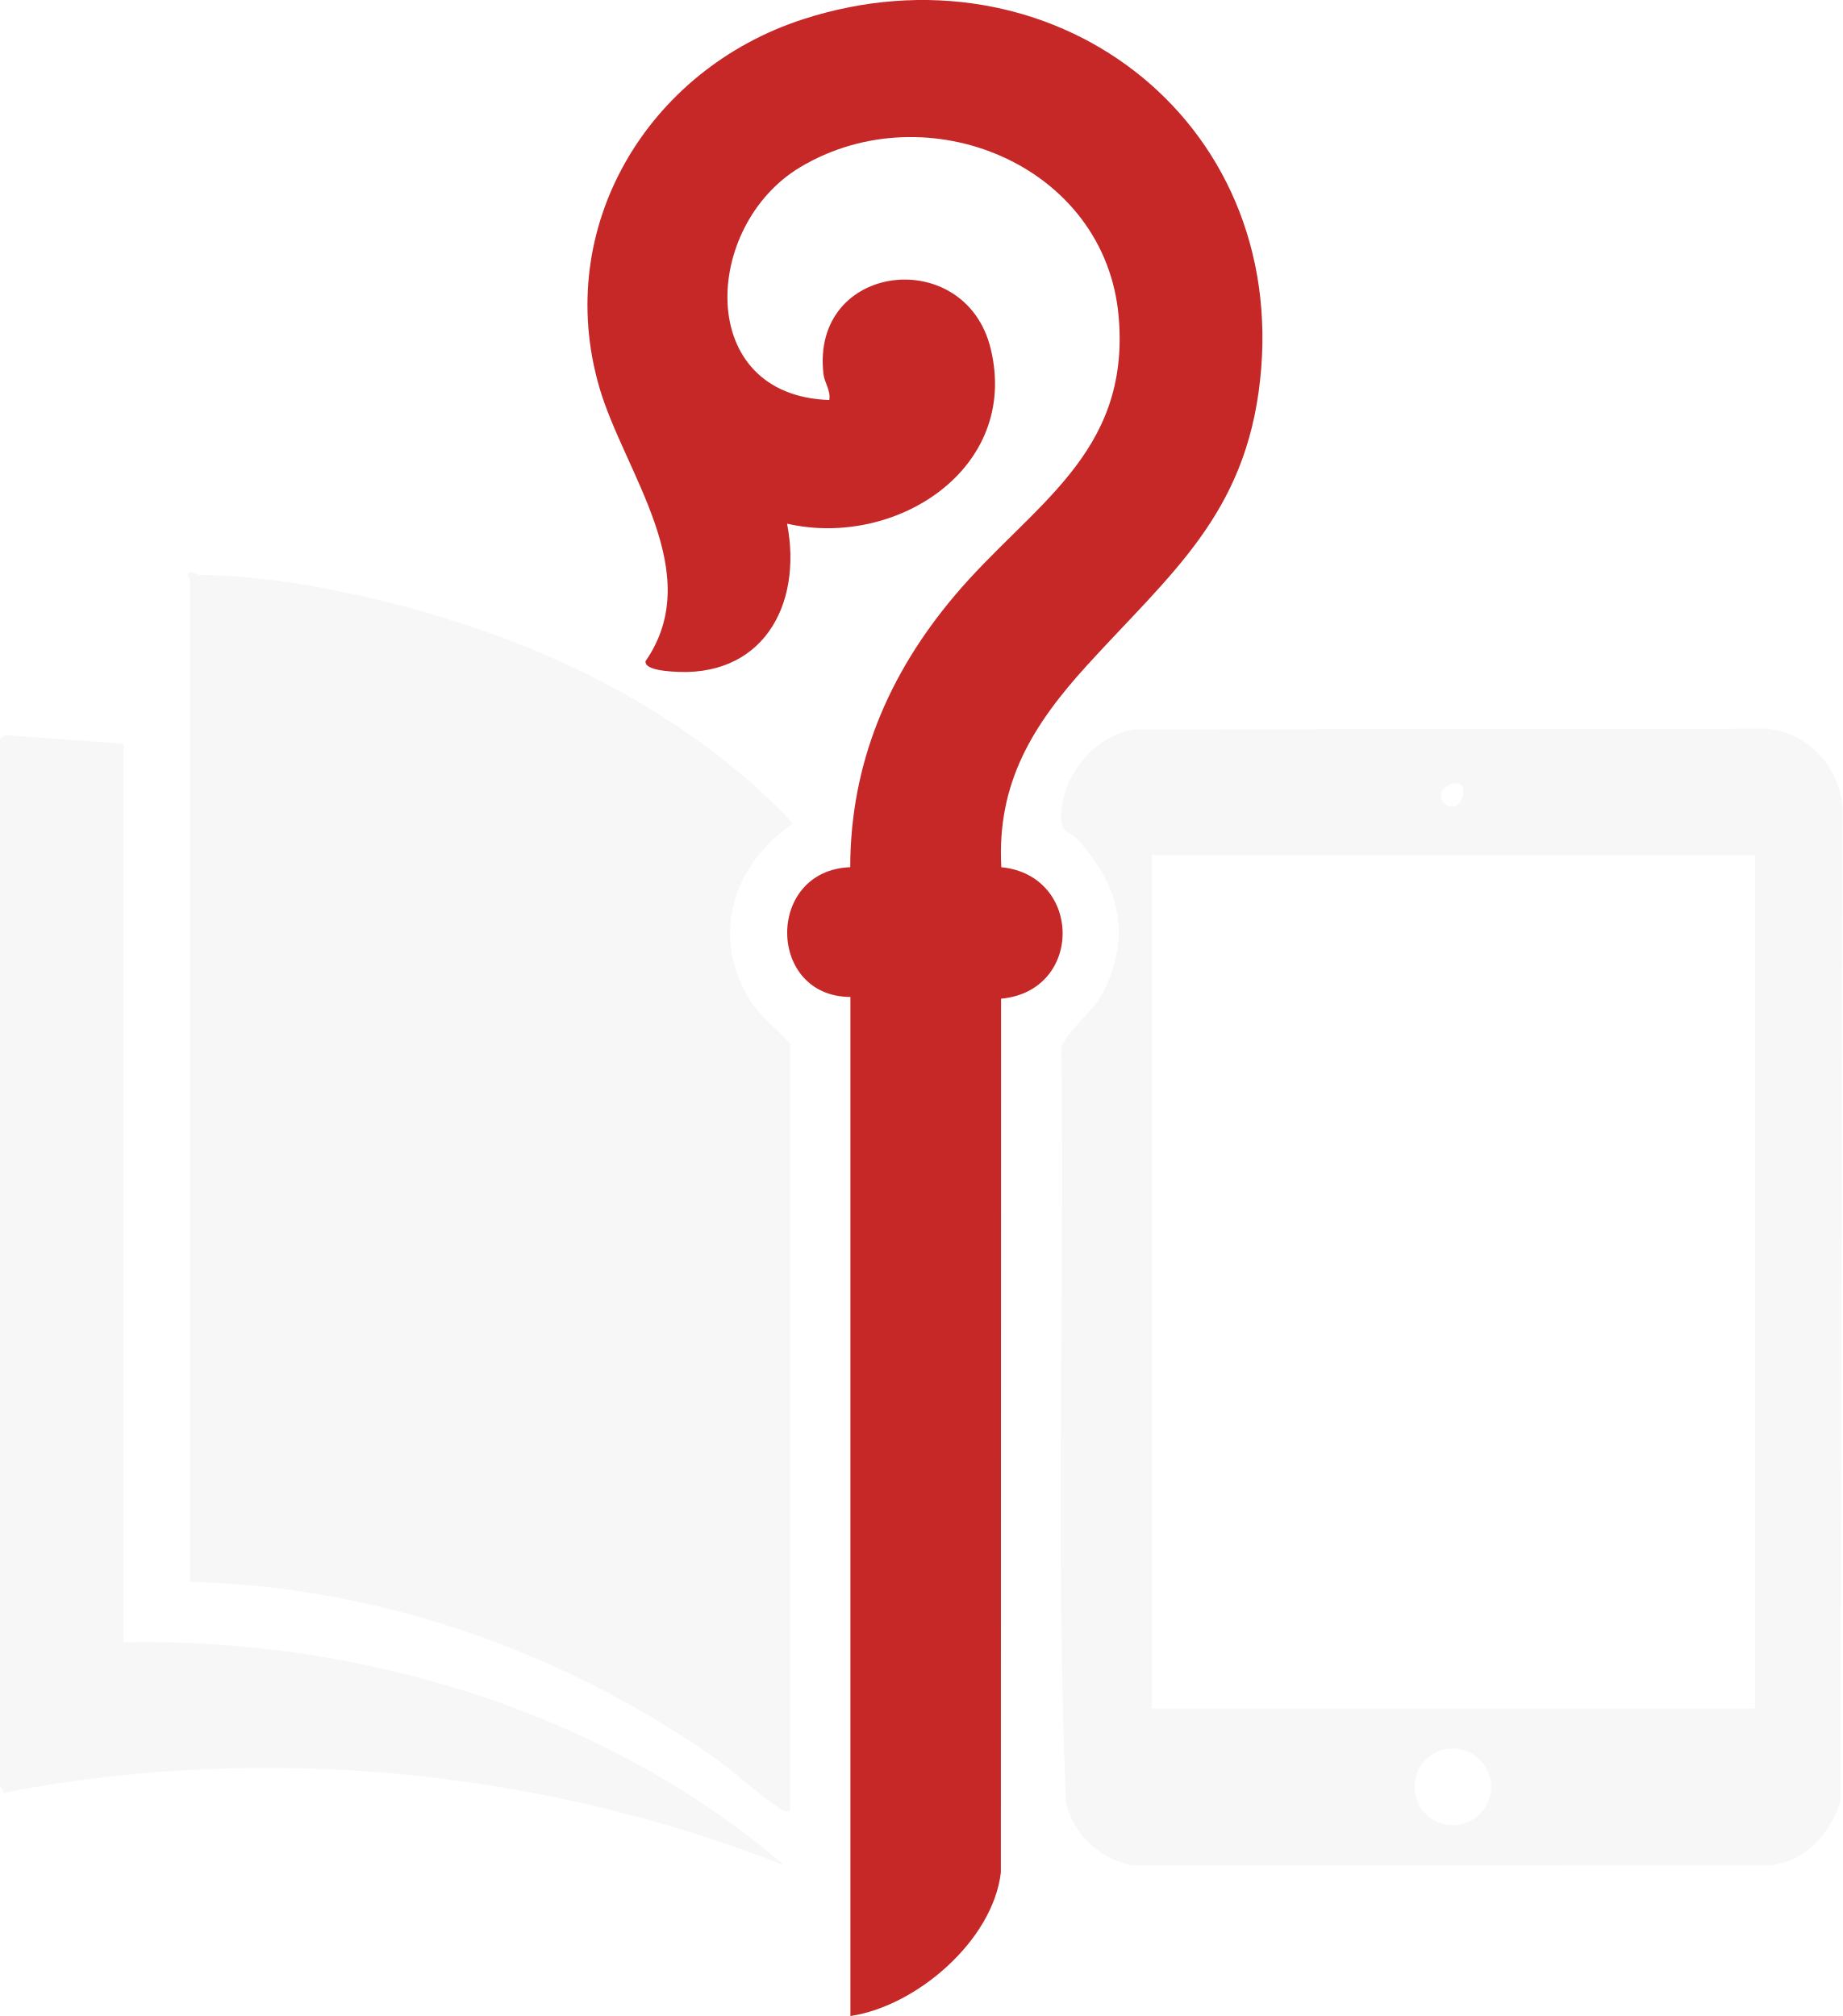
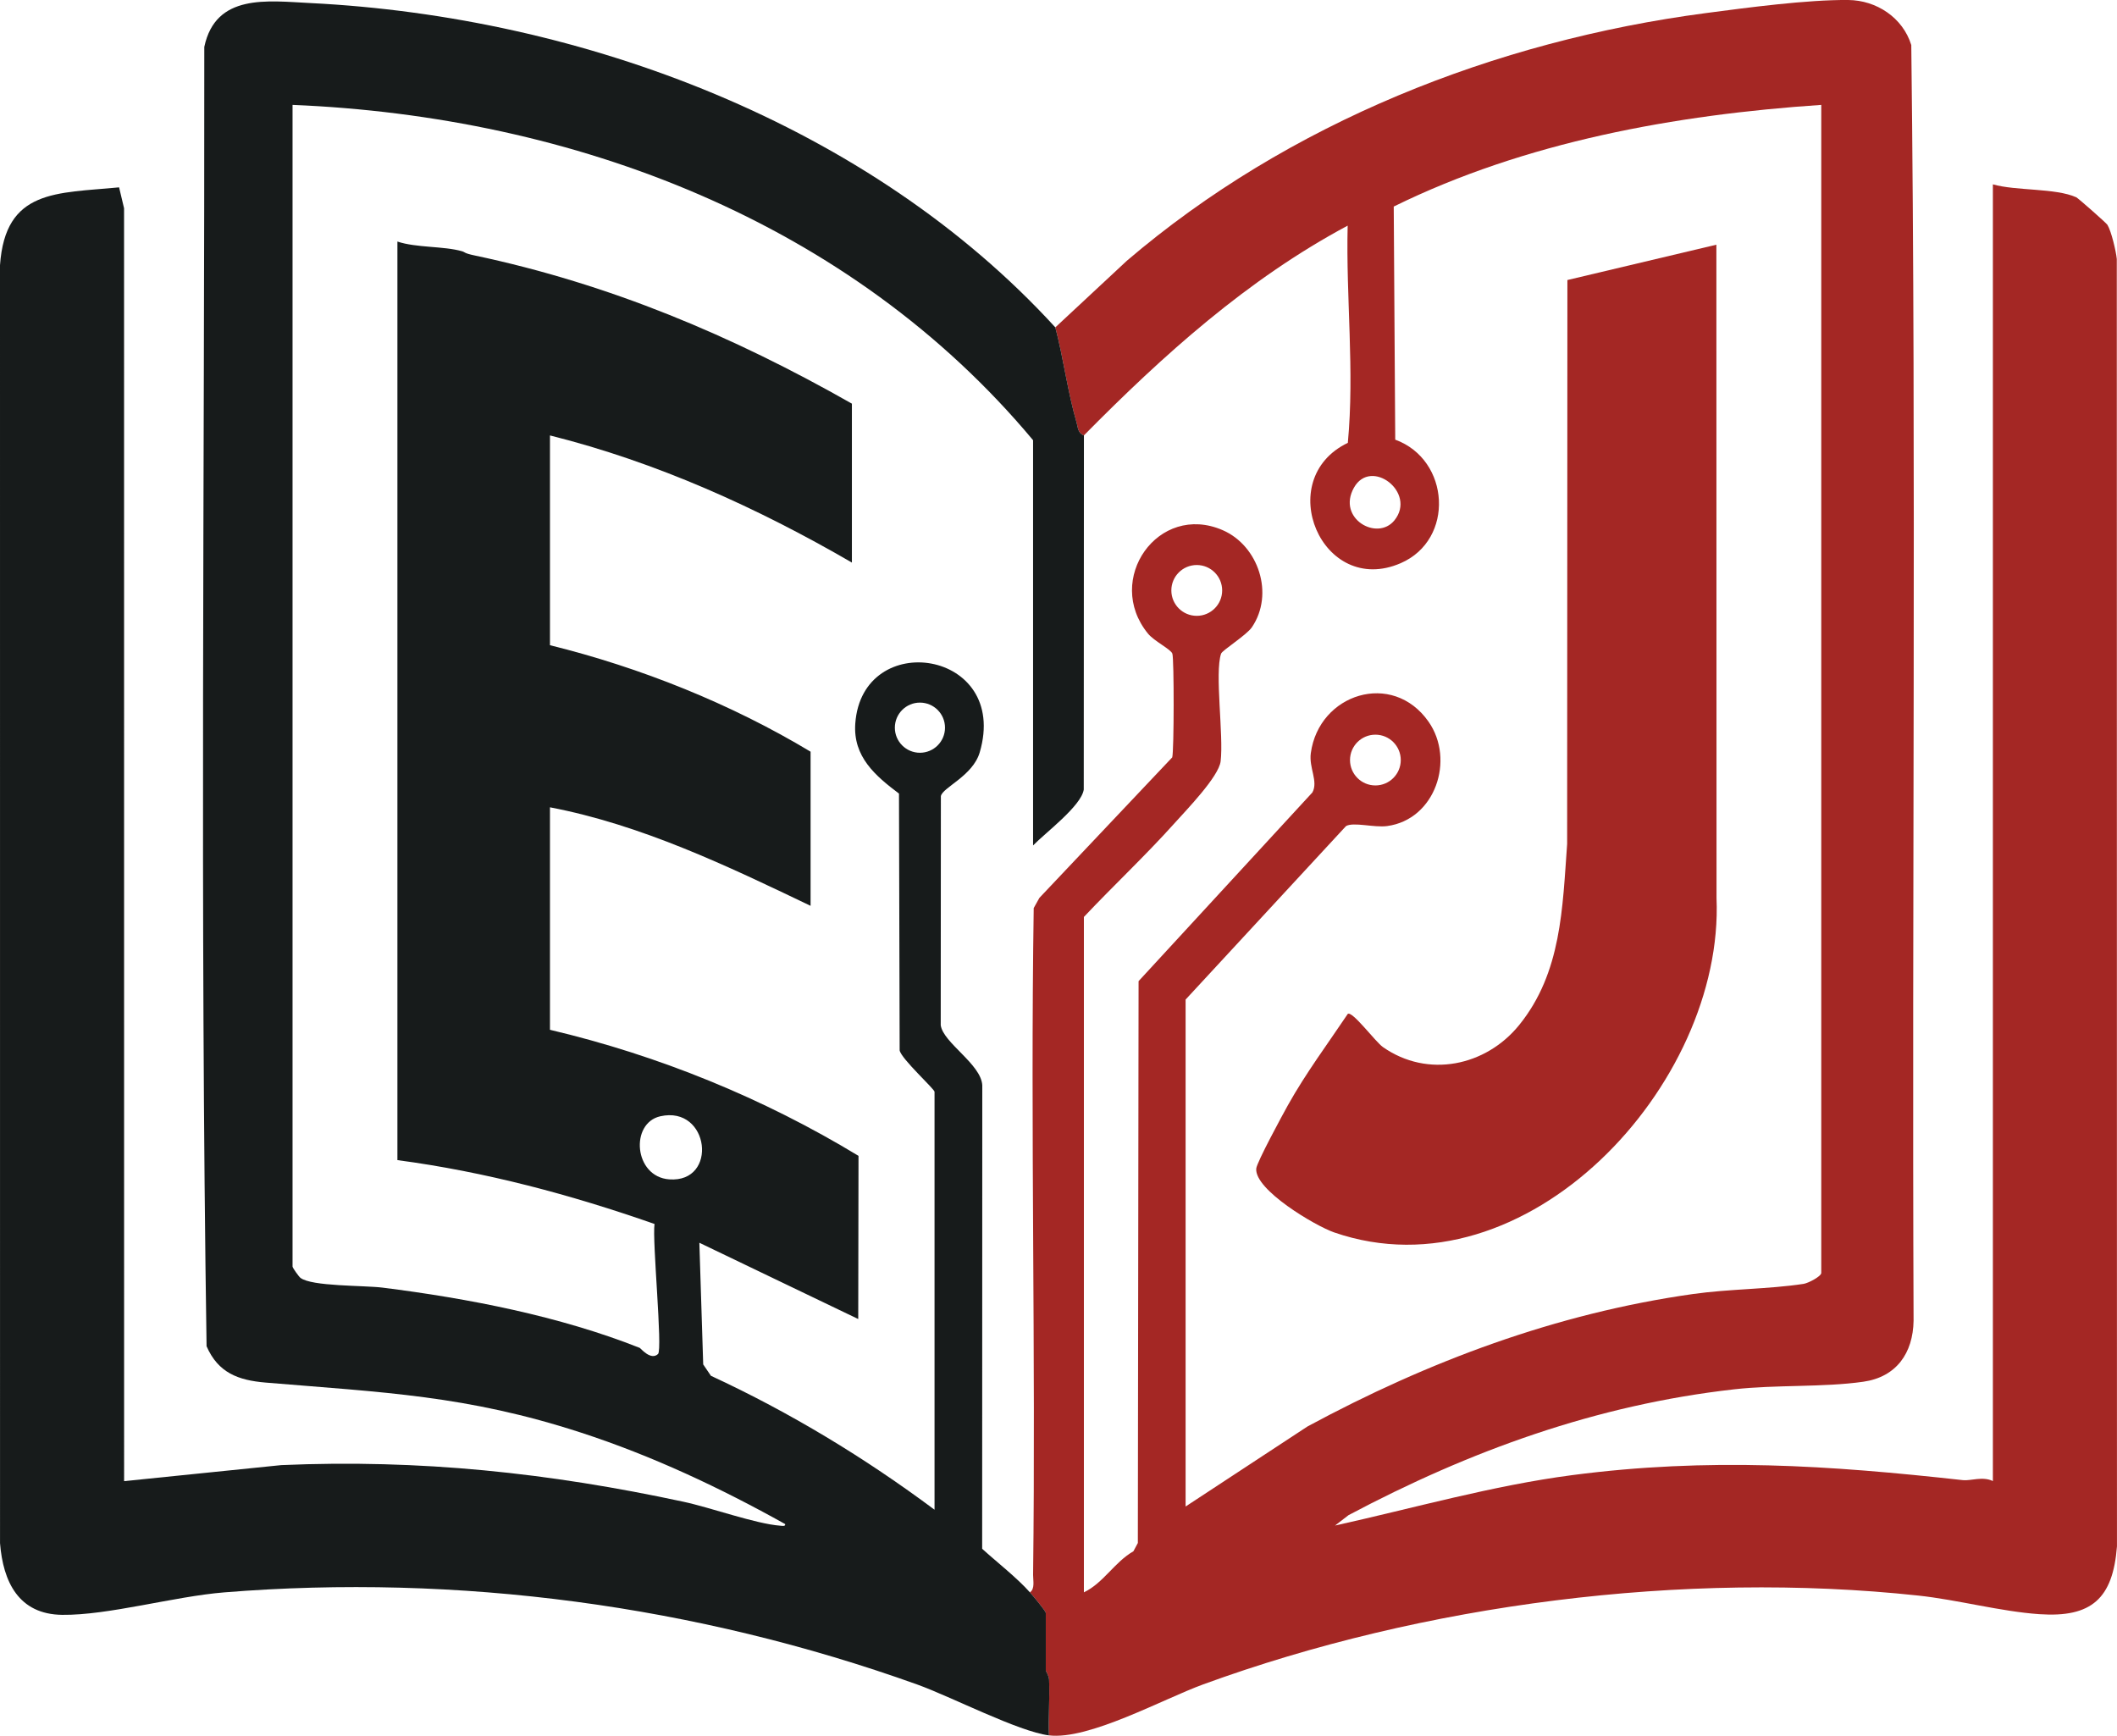
- <svg xmlns="http://www.w3.org/2000/svg" id="Calque_1" data-name="Calque 1" viewBox="0 0 1222.07 1337.37">
+ <svg xmlns="http://www.w3.org/2000/svg" id="Calque_1" data-name="Calque 1" viewBox="0 0 1332.18 1092.25">
  <defs>
    <style>
      .cls-1 {
-         fill: #c62828;
+         fill: none;
      }

      .cls-2 {
-         fill: #f7f7f7;
+         fill: #171b1b;
+       }
+ 
+       .cls-3 {
+         fill: #a42724;
      }
    </style>
  </defs>
-   <path class="cls-1" d="M564,661.37c-55.45-.24-56.26-84.01-.09-86.09.13-68.91,25.4-128.1,69.07-179.94,50.71-60.21,116.74-93.46,109-184.94-8.59-101.45-127.52-149.67-211.36-99.42-64.48,38.65-70.11,151.46,19.39,154.38,1.11-6.22-3.17-11.42-3.84-17.15-8.69-74.27,94.11-86,110.9-16.9,19.42,79.93-63.36,132.59-135.05,116.07,10.56,54.67-16.82,103.19-77.08,98.06-3.77-.32-17.63-1.35-16.77-6.86,40.65-58.77-14.34-125.29-30.69-181.69-30.88-106.51,32.39-210.75,134.99-244.07,163.75-53.18,322.21,65.28,303.29,239.29-9.72,89.37-59.41,128.39-114.77,189.23-35.84,39.38-59.94,77.89-56.88,133.95,53.9,5.3,54.6,82.22-.16,87.22l-.14,579.65c-5.29,45.34-56.17,88.78-99.78,95.22v-676Z" />
  <g>
-     <path class="cls-2" d="M126,384.37c0-.25-3.84-4.64.97-4.94.48-.03,3.39,1.96,5.97,1.98,59.98.47,133.49,17.93,190.1,37.92,74.84,26.43,148.84,68.83,202.93,127.04-38.74,26.2-54.41,71.88-30.3,114.33,7.58,13.34,18.67,20.45,28.33,31.67v509c-3.12.54-4.63-.29-7.1-1.9-14.6-9.52-30.7-25.02-46.27-35.73-101.14-69.57-221.08-111.34-344.63-114.37V384.37Z" />
-     <path class="cls-2" d="M82,493.37v596c156.33-2.92,319.32,45.85,438,147.98-162.37-63.98-346.23-81.36-517.98-47.97.62-2-2.02-4.28-2.02-5.01V490.37l3.31-2.68,78.69,5.68Z" />
+     <path class="cls-3" d="M664.09,206l45.05-41.95c101.61-86.8,231.8-138.33,364.2-155.8,26.23-3.46,64-8.49,89.73-8.25,17.7.17,34.28,11.01,39.66,28.34,3.21,267.3.34,535.2,1.44,802.73-.34,20.37-10.79,35.41-31.61,38.39-25.22,3.61-55,1.81-81.23,4.77-86.69,9.76-166.29,38.64-242.73,79.19l-8.51,6.54c49.21-10.9,99.21-25.19,149.24-31.73,85.94-11.22,161.37-6.21,245.99,3.17,4.68.52,12.4-2.57,18.75.57V116c14.52,4.19,39.34,2.25,52.45,8.13,1.19.54,18.84,16.09,19.61,17.32,2.47,3.96,5.43,16.57,5.92,21.56l.11,810.07c-2.57,32.73-15.87,44.91-48.84,42.65-24.36-1.67-51.36-9.05-76.27-11.72-147.23-15.79-311.34,5.27-450.02,55.94-25.24,9.22-71.91,35.09-96.96,32.04-.42-11.64.56-23.43.07-35.07-.11-2.62-2.07-5.19-2.07-5.93v-36c0-1.31-8.15-10.9-10-13,3.32-2.08,1.99-7.59,2.03-10.97,1.73-139.83-1.72-279.78.39-419.61l3.58-6.42,83.59-88.41c1.15-3.89,1.2-61.95.08-65.26-.95-2.79-11.44-7.84-15.36-12.64-27.69-33.92,6.42-82.74,47.06-65.06,22.5,9.79,32.57,40.16,18.35,61.08-3.36,4.95-18.66,14.49-19.39,16.62-4.11,12.04,1.68,51.36-.28,67.72-1.16,9.67-21.53,30.62-29.02,38.98-18.2,20.28-38.32,39.14-57.03,58.97v425c12.35-5.92,19.2-18.98,31.16-25.84l2.79-5.21.46-353.54,109.38-118.75c3.82-6.97-2.26-15.41-1-24.71,5.05-37.39,51.32-52.3,74.08-19.83,16.77,23.92,4.28,61.59-26.04,65.69-8.21,1.11-21.17-2.71-25.89.02l-100.94,109.16v319l76.66-50.34c75.92-40.99,156.63-71.22,242.63-83.37,22.76-3.22,47.67-3.03,69.61-6.39,2.93-.45,11.11-4.71,11.11-6.89V66c-91.86,6.2-186.22,23.23-269.03,63.97l.94,146.69c34.58,12.61,37.54,62.92,3.46,77.71-49.7,21.56-80.9-52.84-33.29-75.71,4.29-45.7-1.22-90.95-.11-136.67-63.03,33.68-116.17,81.52-165.98,132-3.94-1.48-3.72-5.08-4.67-8.32-5.66-19.39-8.18-40.12-13.33-59.68ZM877.49,327.42c14.14-17.54-14.8-39.65-25.5-20.52-10.85,19.4,14.72,33.89,25.5,20.52ZM769.08,371.53c0-8.83-7.16-15.99-15.99-15.99s-15.99,7.16-15.99,15.99,7.16,15.99,15.99,15.99,15.99-7.16,15.99-15.99ZM881.47,478.27c0-8.82-7.15-15.97-15.97-15.97s-15.97,7.15-15.97,15.97,7.15,15.97,15.97,15.97,15.97-7.15,15.97-15.97Z" />
+     <path class="cls-1" d="M877.49,327.42c-10.77,13.36-36.35-1.12-25.5-20.52,10.7-19.12,39.64,2.98,25.5,20.52Z" />
+     <circle class="cls-1" cx="865.49" cy="478.27" r="15.97" />
+     <circle class="cls-1" cx="753.1" cy="371.53" r="15.99" />
+     <path class="cls-3" d="M1080.08,153.99l.09,411.09c4.97,117.53-119.79,252.11-240.6,210.43-11.85-4.09-50.25-26.82-49.04-40.19.36-3.98,16.62-33.95,19.96-39.93,11.2-20.04,24.9-38.4,37.64-57.39,2.9-2.01,17.38,17.56,22.09,20.86,28.22,19.78,64.83,12.04,85.82-13.92,26.66-32.97,27.18-73.71,30.13-113.87l.16-354.86,93.75-22.23Z" />
  </g>
-   <path class="cls-2" d="M753.52,483.89l417.45-.48c27.93,1.91,49.21,25.15,51.11,52.89l-1.44,658.7c-6.65,21.55-23.95,40.56-47.55,42.45l-422.09-.08c-21.51-3.89-39.3-20.61-44.06-41.94-6.86-166.46-.89-334.23-3.04-501.17,8.02-15.64,21.88-22.37,29.82-40.18,16.52-37.06,7.31-67.84-18.63-96.8-5.48-6.11-11.07-3.76-11.26-14.88-.46-26.94,22.33-55.57,49.7-58.52ZM969.76,521.62c-3.83-6.08-21.49,3.14-10.91,11.93,7.79,6.47,14.16-6.76,10.91-11.93ZM1164,567.27h-400v566.1h400v-566.1ZM988.99,1185.37c0-14.05-11.39-25.44-25.44-25.44s-25.44,11.39-25.44,25.44,11.39,25.44,25.44,25.44,25.44-11.39,25.44-25.44Z" />
+   <g>
+     <path class="cls-2" d="M664.09,206c5.15,19.56,7.68,40.29,13.33,59.68.95,3.24.73,6.84,4.67,8.32l-.11,222.89c-1.63,10.34-24.15,27.13-31.89,35.11v-255c-115.02-137.72-288.95-203.71-466-211v731c0,.72,3.81,6.16,4.94,7.06,6.92,5.51,39.95,4.71,51.8,6.2,53.89,6.79,111.23,17.88,161.72,37.89.62.25,6.96,8.18,11.54,3.86,2.98-2.81-3.77-71.7-2.21-81.81-52.53-18.41-106.44-32.84-161.8-40.19V152c11.98,4,29.12,2.79,40.58,6.08,2.31.66.96,1.18,8.03,2.67,85.11,18.01,162.18,50.5,237.39,93.25v100c-59.53-34.55-122.92-63.21-190-80v132c57.02,14.09,113.81,36.82,164,67v97c-52.57-25.21-106.45-51-164-62v140c68.38,16.15,134.26,42.99,194.16,79.33l-.17,102.68-99.98-48,2.42,76.56,4.85,7.15c49.84,23.1,96.75,51.5,140.72,84.28v-263c0-1.7-21.03-20.81-21.95-26.05l-.42-161.58c-14.83-11.17-28.99-23.18-27.5-44.09,4.29-60.18,97.29-46.43,78.31,18.15-4.38,14.9-23.41,22.07-24.45,27.55l-.09,144.12c1.47,11.07,25.48,24.53,26.15,37.85l-.08,291.63c9.22,8.39,21.95,18.26,30.04,27.41,1.85,2.1,10,11.69,10,13v36c0,.74,1.96,3.31,2.07,5.93.48,11.64-.49,23.44-.07,35.07-19.1-2.33-61.84-24.46-82.97-32.03-138.79-49.74-288.77-69.83-436.02-57.95-31.45,2.54-73.05,14.51-102.03,14.14-27.29-.35-37.13-20.72-39.05-45.08l-.02-804.16c3.32-47.98,35.6-45.19,74.94-49.02l3.13,13.15.03,800.98,98.91-10.09c87.2-3.77,168.32,4.83,253.11,23.06,17.28,3.71,45.52,13.94,60.96,15.07,1.26.09,3.29.54,3-1.03-40.67-22.7-83.46-42.89-128.46-57.54-72.19-23.5-124.37-25.28-198.5-31.5-17.21-1.45-29.83-6.12-37.13-22.87-4.12-272.15-1.28-545.17-1.43-817.62C135.74-4.22,168.18.58,195.17,1.92c171.38,8.5,352.24,76.46,468.92,204.08ZM594.67,457.9c0-8.72-7.07-15.78-15.78-15.78s-15.78,7.07-15.78,15.78,7.07,15.78,15.78,15.78,15.78-7.07,15.78-15.78ZM415.53,702.42c-19.22,4.31-16.67,38.07,5.59,39.7,31.02,2.27,25.44-46.66-5.59-39.7Z" />
+     <path class="cls-1" d="M648.09,1002c-8.09-9.15-20.81-19.02-30.04-27.41l.08-291.63c-.67-13.32-24.68-26.78-26.15-37.85l.09-144.12c1.04-5.47,20.08-12.65,24.45-27.55,18.98-64.59-74.02-78.34-78.31-18.15-1.49,20.91,12.67,32.92,27.5,44.09l.42,161.58c.93,5.24,21.95,24.34,21.95,26.05v263c-43.97-32.78-90.89-61.18-140.72-84.28l-4.85-7.15-2.42-76.56,99.98,48,.17-102.68c-59.91-36.34-125.78-63.18-194.16-79.33v-140c57.55,11,111.43,36.79,164,62v-97c-50.19-30.18-106.98-52.91-164-67v-132c67.08,16.79,130.47,45.45,190,80v-100c-75.21-42.75-152.28-75.23-237.39-93.25-7.07-1.5-5.72-2.01-8.03-2.67-11.46-3.29-28.6-2.08-40.58-6.08v578c55.36,7.35,109.27,21.78,161.8,40.19-1.56,10.12,5.18,79.01,2.21,81.81-4.59,4.33-10.92-3.61-11.54-3.86-50.49-20.02-107.83-31.1-161.72-37.89-11.85-1.49-44.88-.69-51.8-6.2-1.13-.9-4.94-6.33-4.94-7.06V66c177.05,7.29,350.98,73.28,466,211v255c7.74-7.99,30.25-24.78,31.89-35.11l.11-222.89c49.81-50.48,102.95-98.32,165.98-132-1.11,45.72,4.4,90.97.11,136.67-47.61,22.86-16.41,97.27,33.29,75.71,34.08-14.79,31.12-65.1-3.46-77.71l-.94-146.69c82.81-40.75,177.16-57.78,269.03-63.97v735c0,2.18-8.18,6.44-11.11,6.89-21.94,3.36-46.85,3.18-69.61,6.39-85.99,12.16-166.71,42.38-242.63,83.37l-76.66,50.34v-319l100.94-109.16c4.71-2.73,17.68,1.09,25.89-.02,30.32-4.1,42.81-41.77,26.04-65.69-22.77-32.47-69.03-17.55-74.08,19.83-1.26,9.3,4.82,17.74,1,24.71l-109.38,118.75-.46,353.54-2.79,5.21c-11.96,6.85-18.81,19.92-31.16,25.84v-425c18.71-19.83,38.83-38.69,57.03-58.97,7.5-8.36,27.87-29.3,29.02-38.98,1.96-16.36-3.84-55.68.28-67.72.73-2.13,16.03-11.67,19.39-16.62,14.21-20.92,4.15-51.29-18.35-61.08-40.64-17.68-74.75,31.14-47.06,65.06,3.92,4.8,14.41,9.85,15.36,12.64,1.13,3.31,1.08,61.37-.08,65.26l-83.59,88.41-3.58,6.42c-2.1,139.83,1.34,279.78-.39,419.61-.04,3.38,1.28,8.89-2.03,10.97ZM1080.08,153.99l-93.75,22.23-.16,354.86c-2.95,40.16-3.47,80.9-30.13,113.87-20.99,25.96-57.6,33.7-85.82,13.92-4.71-3.3-19.19-22.87-22.09-20.86-12.74,18.99-26.44,37.34-37.64,57.39-3.34,5.98-19.6,35.95-19.96,39.93-1.21,13.37,37.2,36.1,49.04,40.19,120.81,41.67,245.57-92.91,240.6-210.43l-.09-411.09Z" />
+     <path class="cls-1" d="M415.53,702.42c31.04-6.96,36.62,41.97,5.59,39.7-22.26-1.63-24.81-35.39-5.59-39.7Z" />
+     <circle class="cls-1" cx="578.88" cy="457.9" r="15.78" />
+   </g>
</svg>
